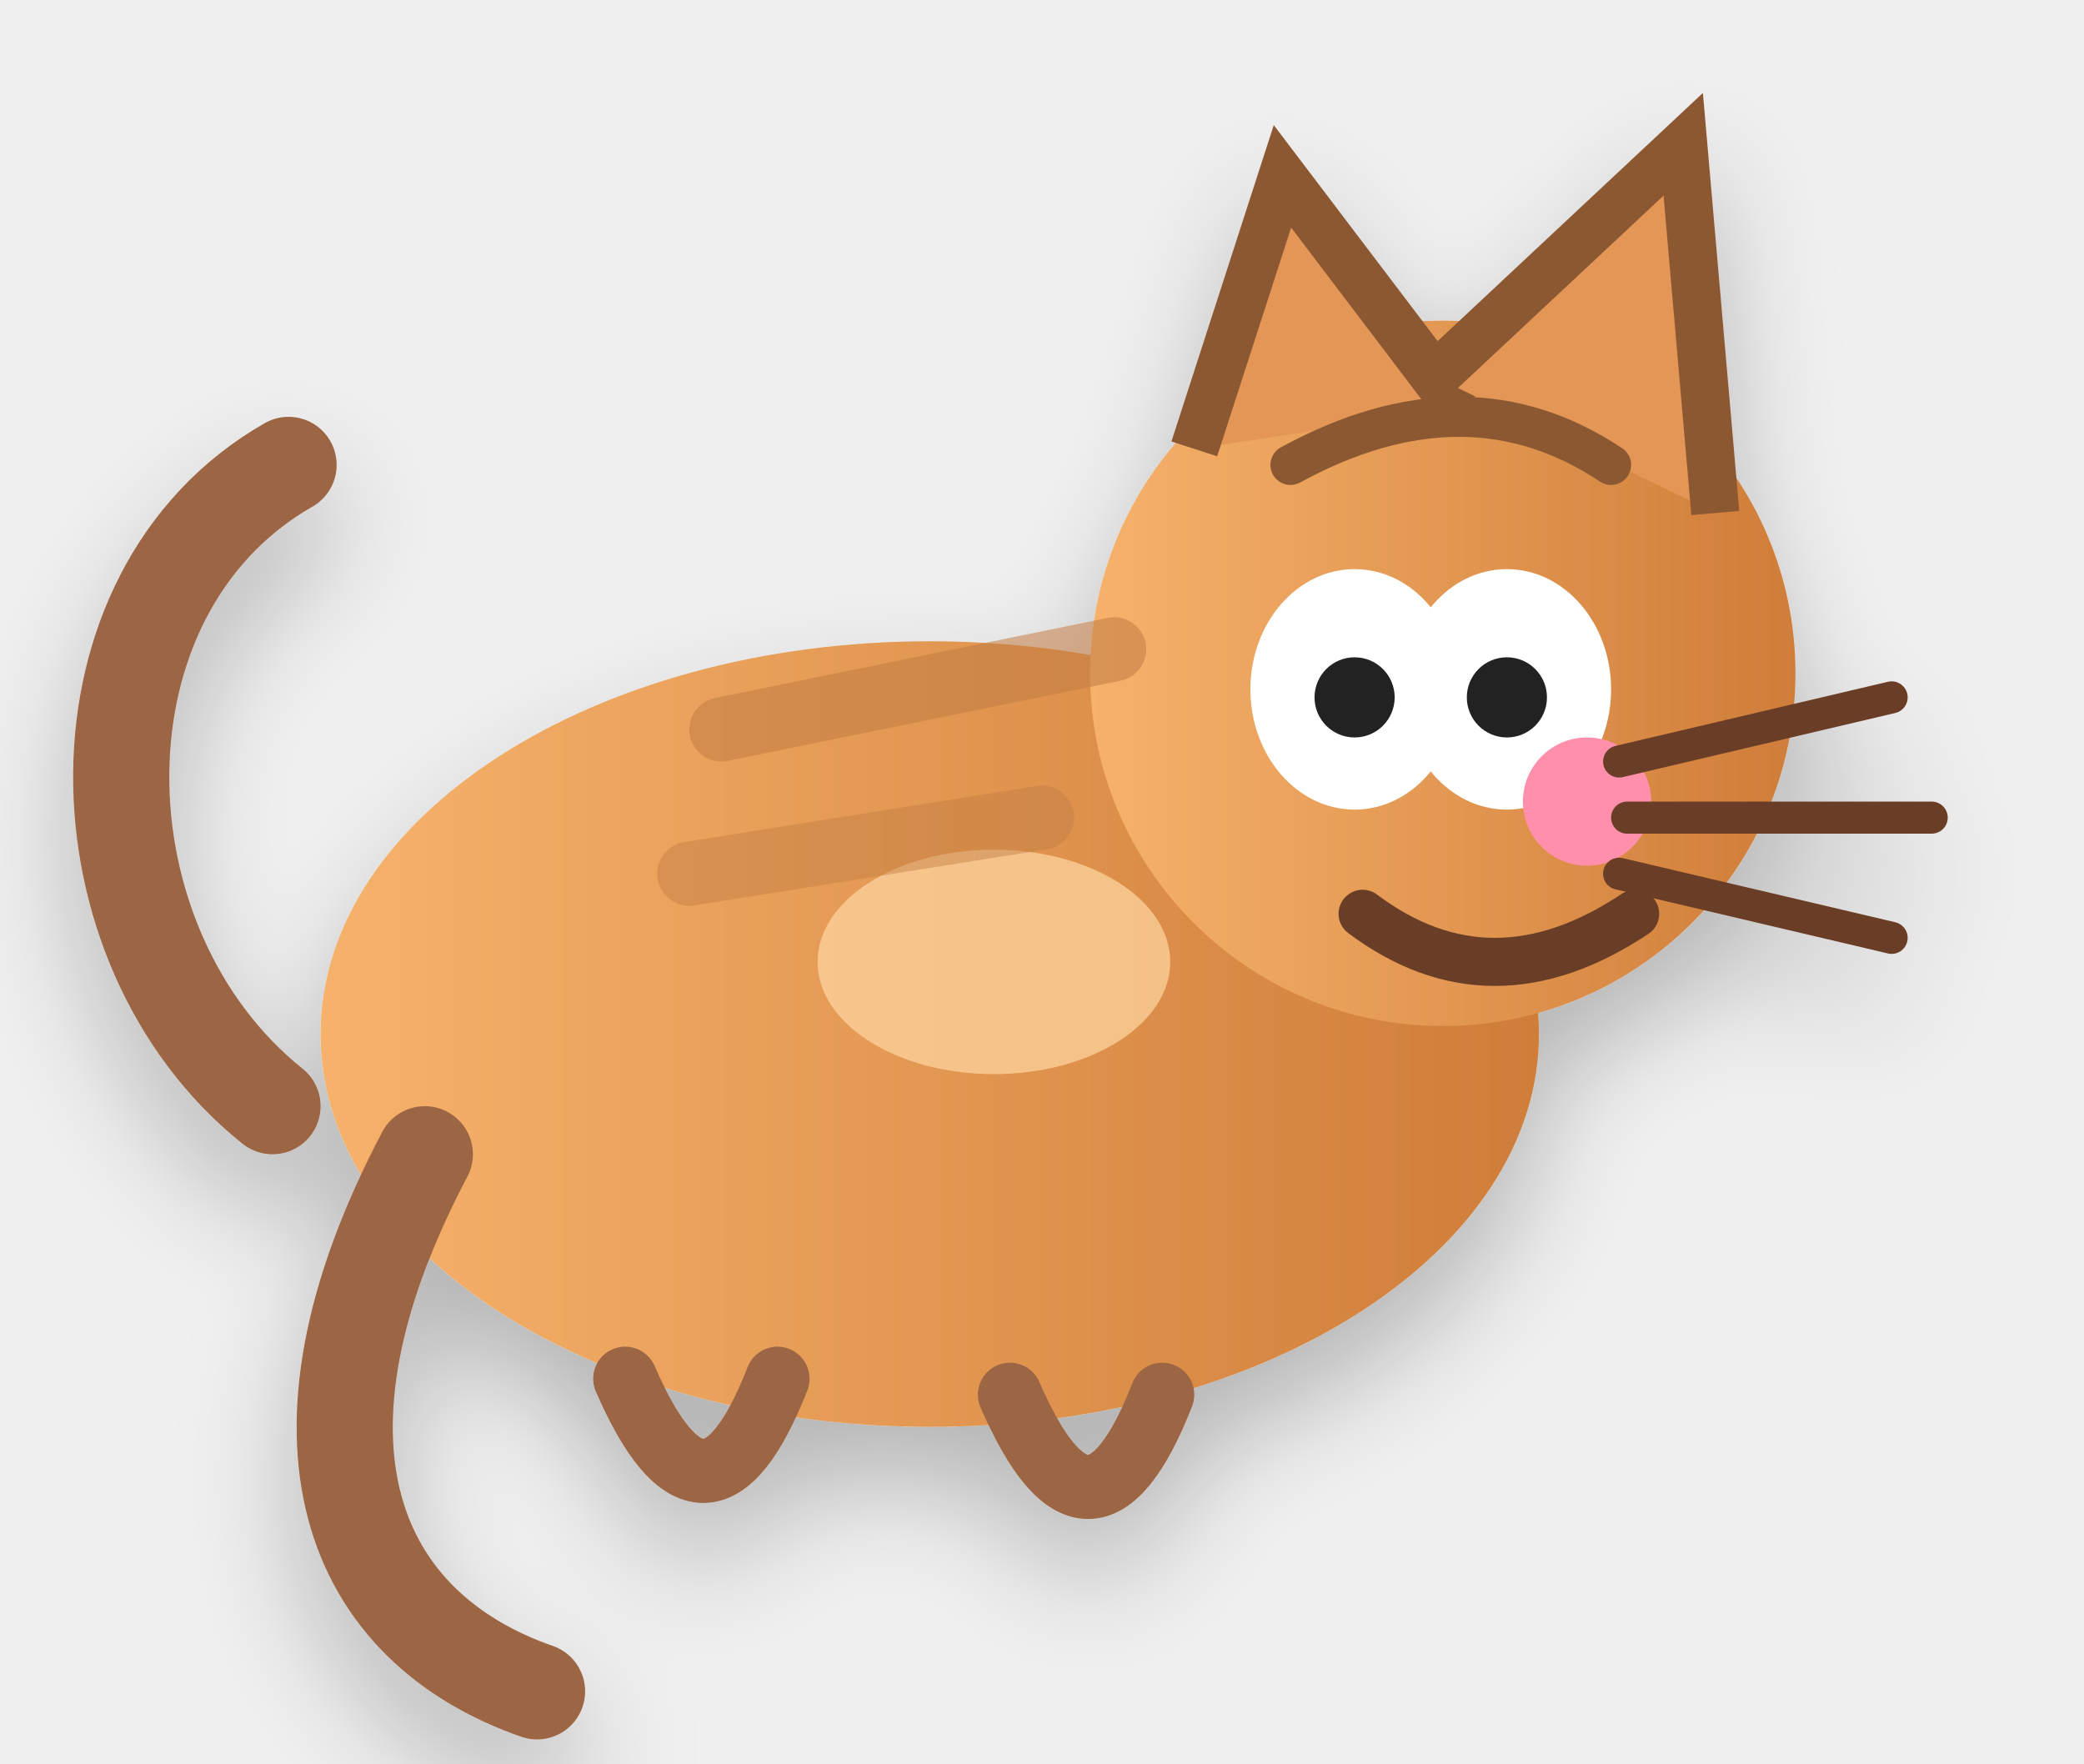
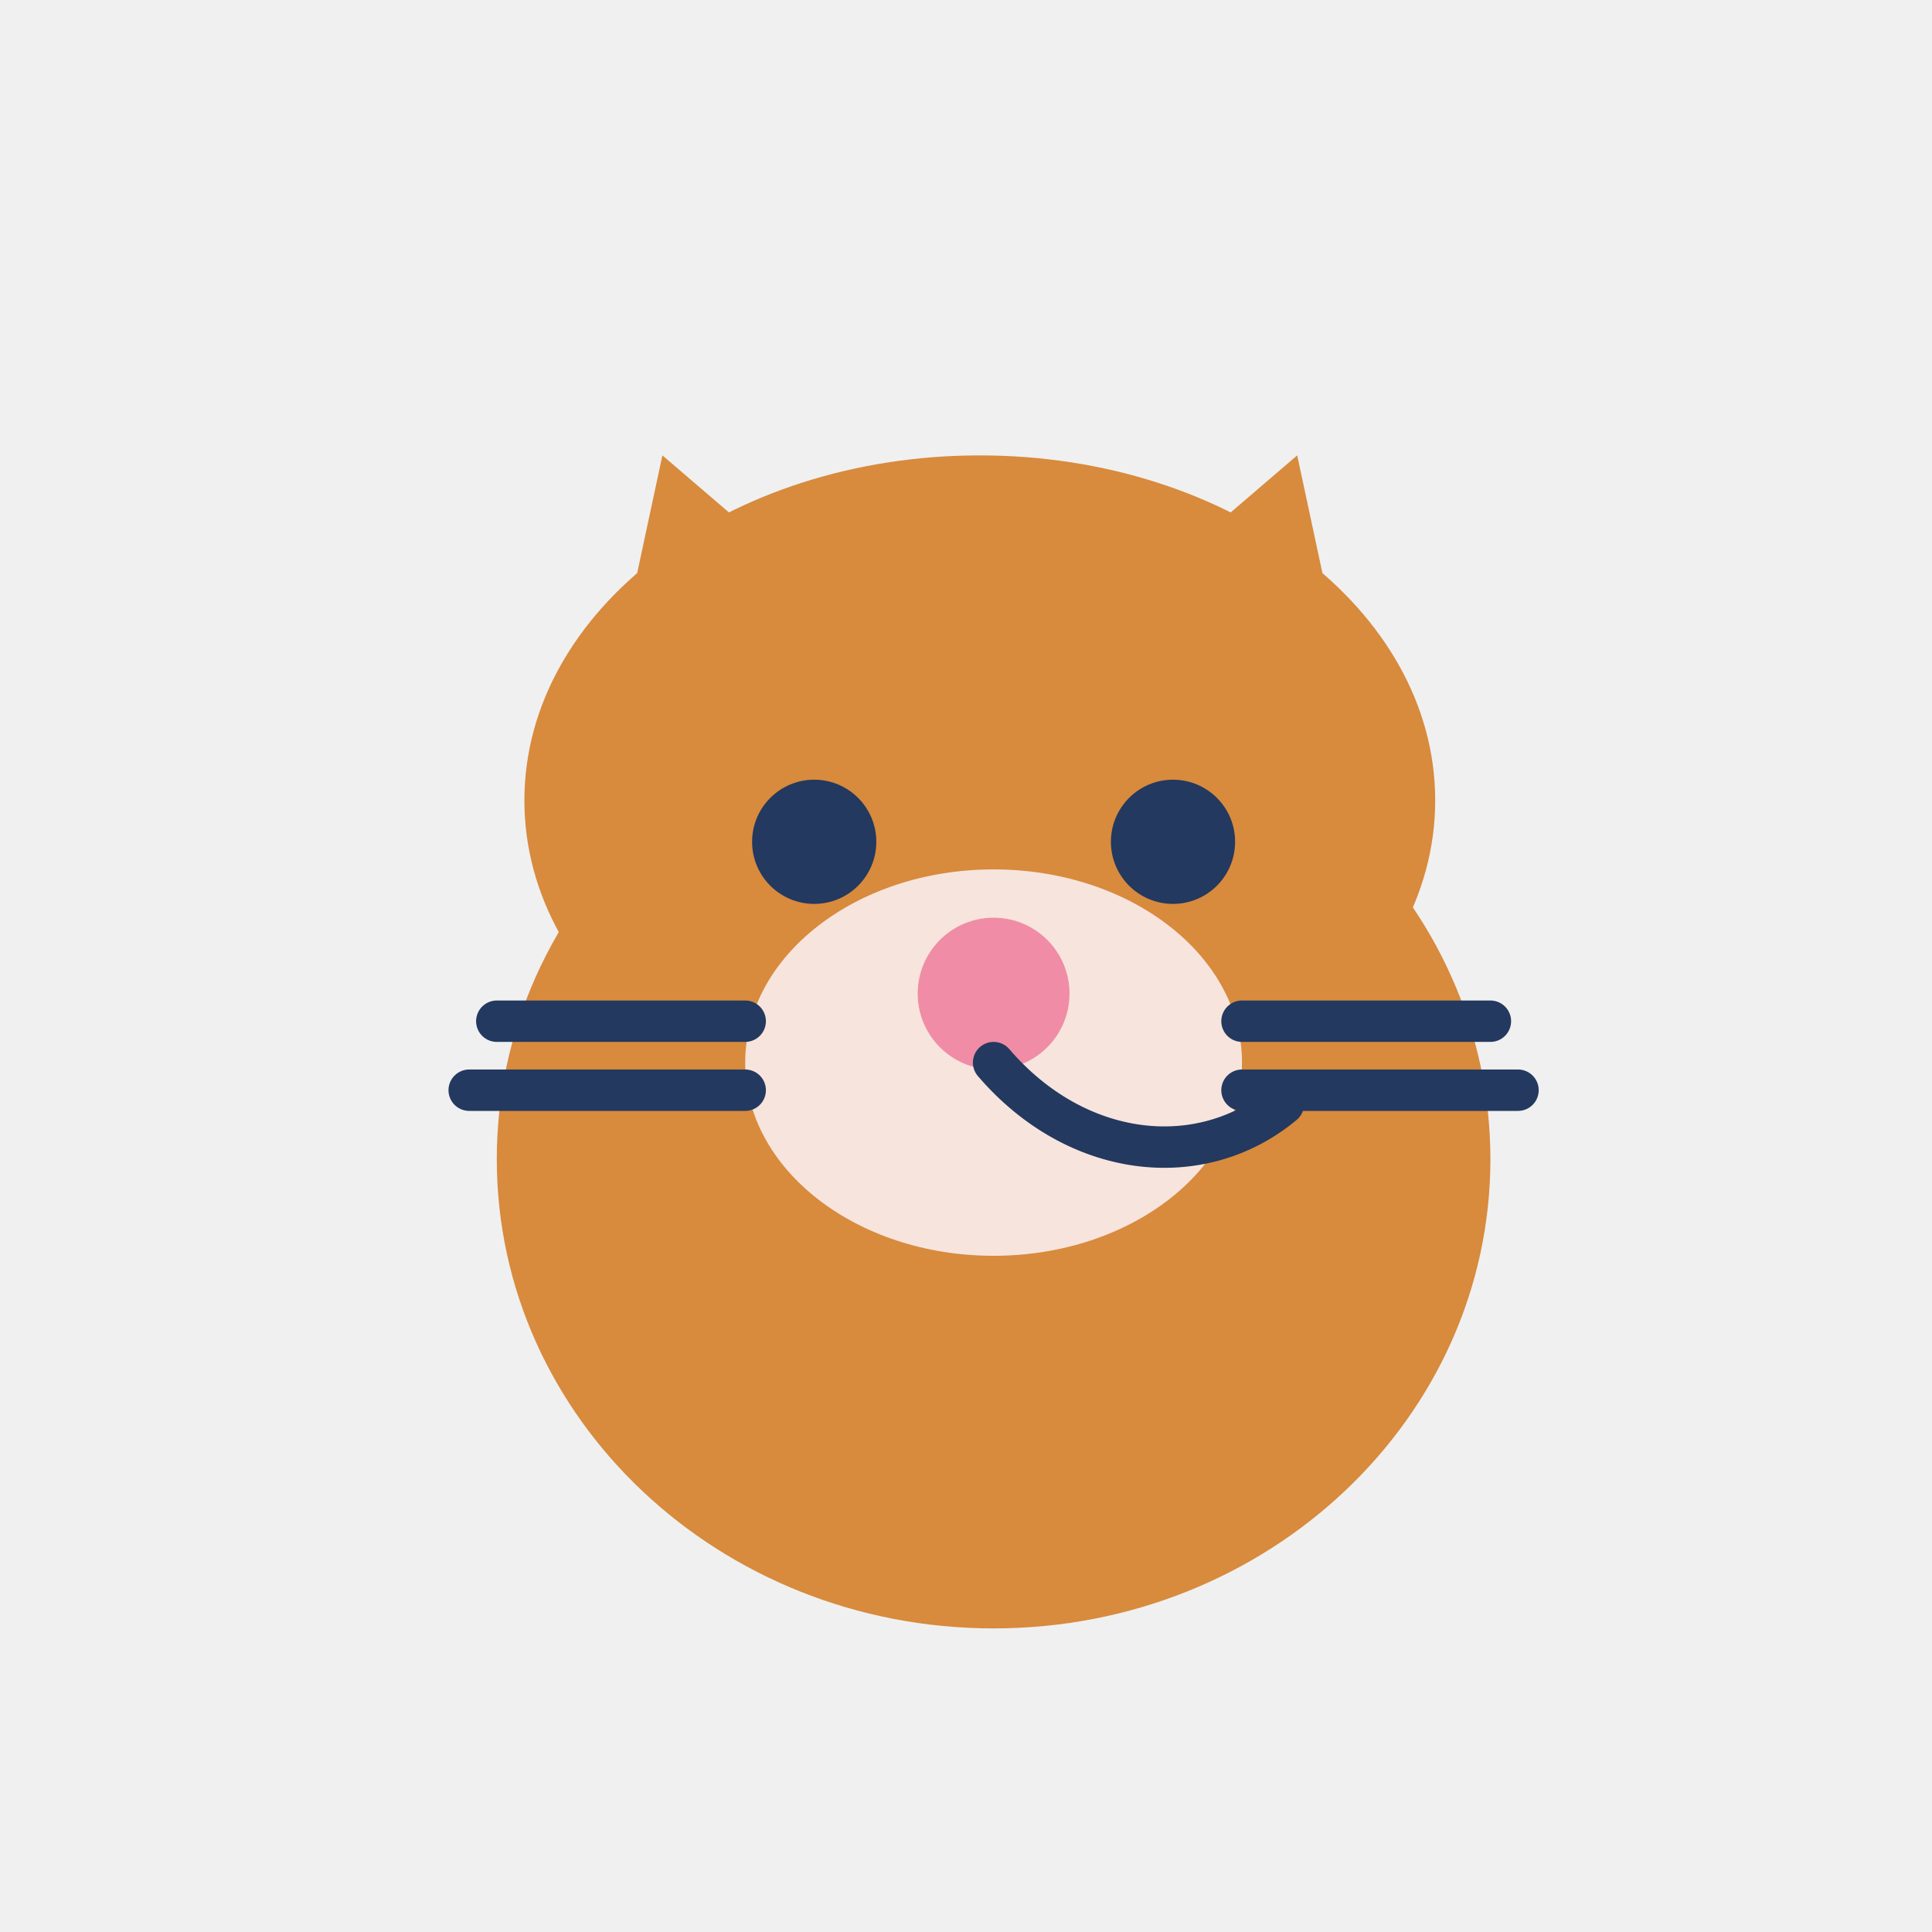
- <svg xmlns="http://www.w3.org/2000/svg" width="260" height="220" viewBox="0 0 260 220">
-   <defs>
-     <filter id="shadow" x="-20%" y="-20%" width="140%" height="140%">
-       <feDropShadow dx="0" dy="7" stdDeviation="7" flood-color="#000" flood-opacity="0.25" />
-     </filter>
-     <linearGradient id="catfur" x1="0" x2="1">
-       <stop offset="0%" stop-color="#f6b26b" />
-       <stop offset="100%" stop-color="#cf7d39" />
-     </linearGradient>
-   </defs>
-   <g filter="url(#shadow)">
-     <path d="M34 138 C9 118 8 74 36 58" fill="none" stroke="#9c6644" stroke-width="12" stroke-linecap="round" />
-     <ellipse cx="116" cy="129" rx="76" ry="49" fill="url(#catfur)" />
-     <circle cx="180" cy="84" r="44" fill="url(#catfur)" />
-     <path d="M149 56 L160 22 L182 51" fill="#e39657" stroke="#8c5932" stroke-width="6" />
-     <path d="M179 47 L210 18 L214 64" fill="#e39657" stroke="#8c5932" stroke-width="6" />
-     <path d="M161 58 q22 -12 40 0" fill="none" stroke="#8c5932" stroke-width="5" stroke-linecap="round" />
-     <ellipse cx="188" cy="86" rx="13" ry="15" fill="#fff" />
-     <ellipse cx="169" cy="86" rx="13" ry="15" fill="#fff" />
-     <circle cx="188" cy="87" r="5" fill="#222" />
-     <circle cx="169" cy="87" r="5" fill="#222" />
-     <path d="M170 114 q16 12 34 0" fill="none" stroke="#6b3e26" stroke-width="6" stroke-linecap="round" />
-     <circle cx="198" cy="100" r="8" fill="#ff8fab" />
-     <path d="M202 95 l34 -8" stroke="#6b3e26" stroke-width="4" stroke-linecap="round" />
-     <path d="M203 102 l38 0" stroke="#6b3e26" stroke-width="4" stroke-linecap="round" />
-     <path d="M202 109 l34 8" stroke="#6b3e26" stroke-width="4" stroke-linecap="round" />
-     <path d="M78 172 q10 23 19 0" fill="none" stroke="#9c6644" stroke-width="8" stroke-linecap="round" />
-     <path d="M126 174 q10 23 19 0" fill="none" stroke="#9c6644" stroke-width="8" stroke-linecap="round" />
-     <path d="M53 144 c-19 36 -9 59 14 67" fill="none" stroke="#9c6644" stroke-width="12" stroke-linecap="round" />
-     <ellipse cx="124" cy="120" rx="22" ry="14" fill="#ffd7a3" opacity="0.7" />
-     <path d="M90 91 l49 -10" stroke="#c17c42" stroke-width="8" opacity="0.55" stroke-linecap="round" />
-     <path d="M86 109 l44 -7" stroke="#c17c42" stroke-width="8" opacity="0.45" stroke-linecap="round" />
-   </g>
+ <svg xmlns="http://www.w3.org/2000/svg" viewBox="0 0 140 140">
+   <ellipse cx="72" cy="84" rx="36" ry="34" fill="#d88a3d" />
+   <path d="M42 61l6-28 21 18M100 61l-6-28-21 18" fill="#d88a3d" />
+   <ellipse cx="71" cy="58" rx="33" ry="25" fill="#d88a3d" />
+   <ellipse cx="72" cy="77" rx="18" ry="14" fill="#f7e4dd" />
+   <circle cx="59" cy="61" r="4.5" fill="#23395f" />
+   <circle cx="85" cy="61" r="4.5" fill="#23395f" />
+   <circle cx="72" cy="72" r="5.5" fill="#f08ca6" />
+   <path d="M72 77c6 7 15 8 21 3" fill="none" stroke="#23395f" stroke-width="3" stroke-linecap="round" />
+   <path d="M54 74H36M54 79H34M90 74h18M90 79h20" stroke="#23395f" stroke-width="3" stroke-linecap="round" />
</svg>
